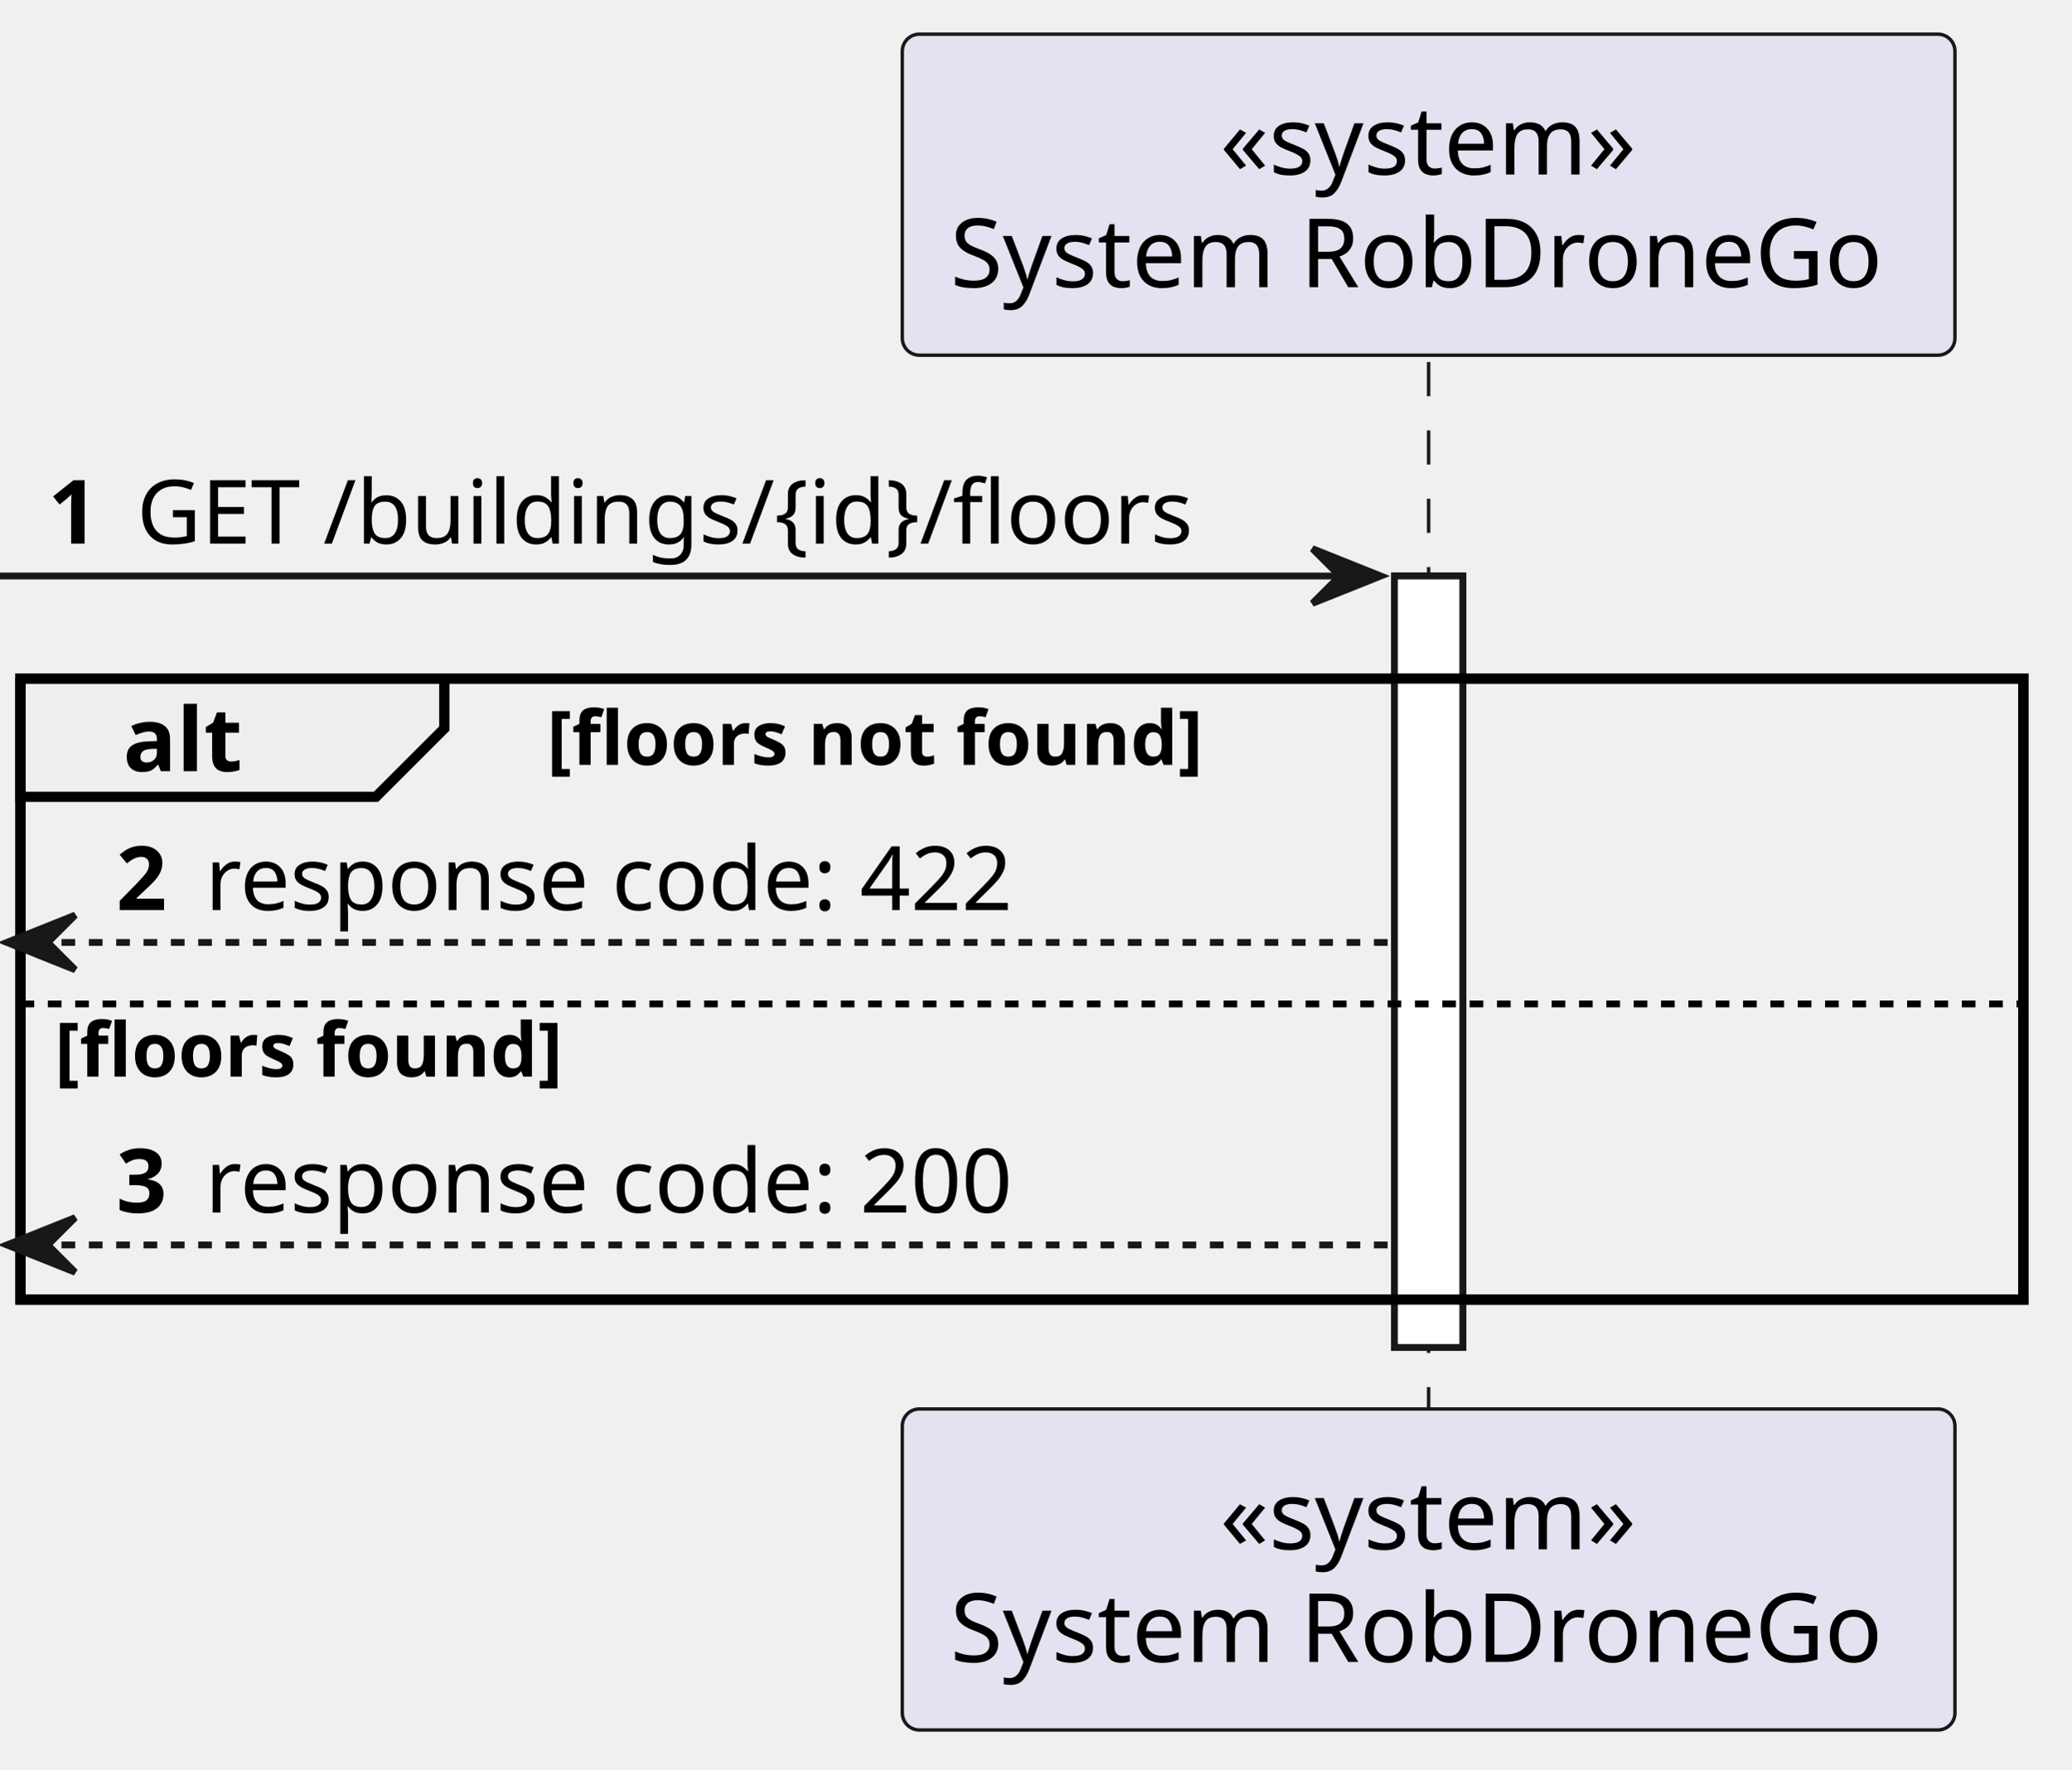
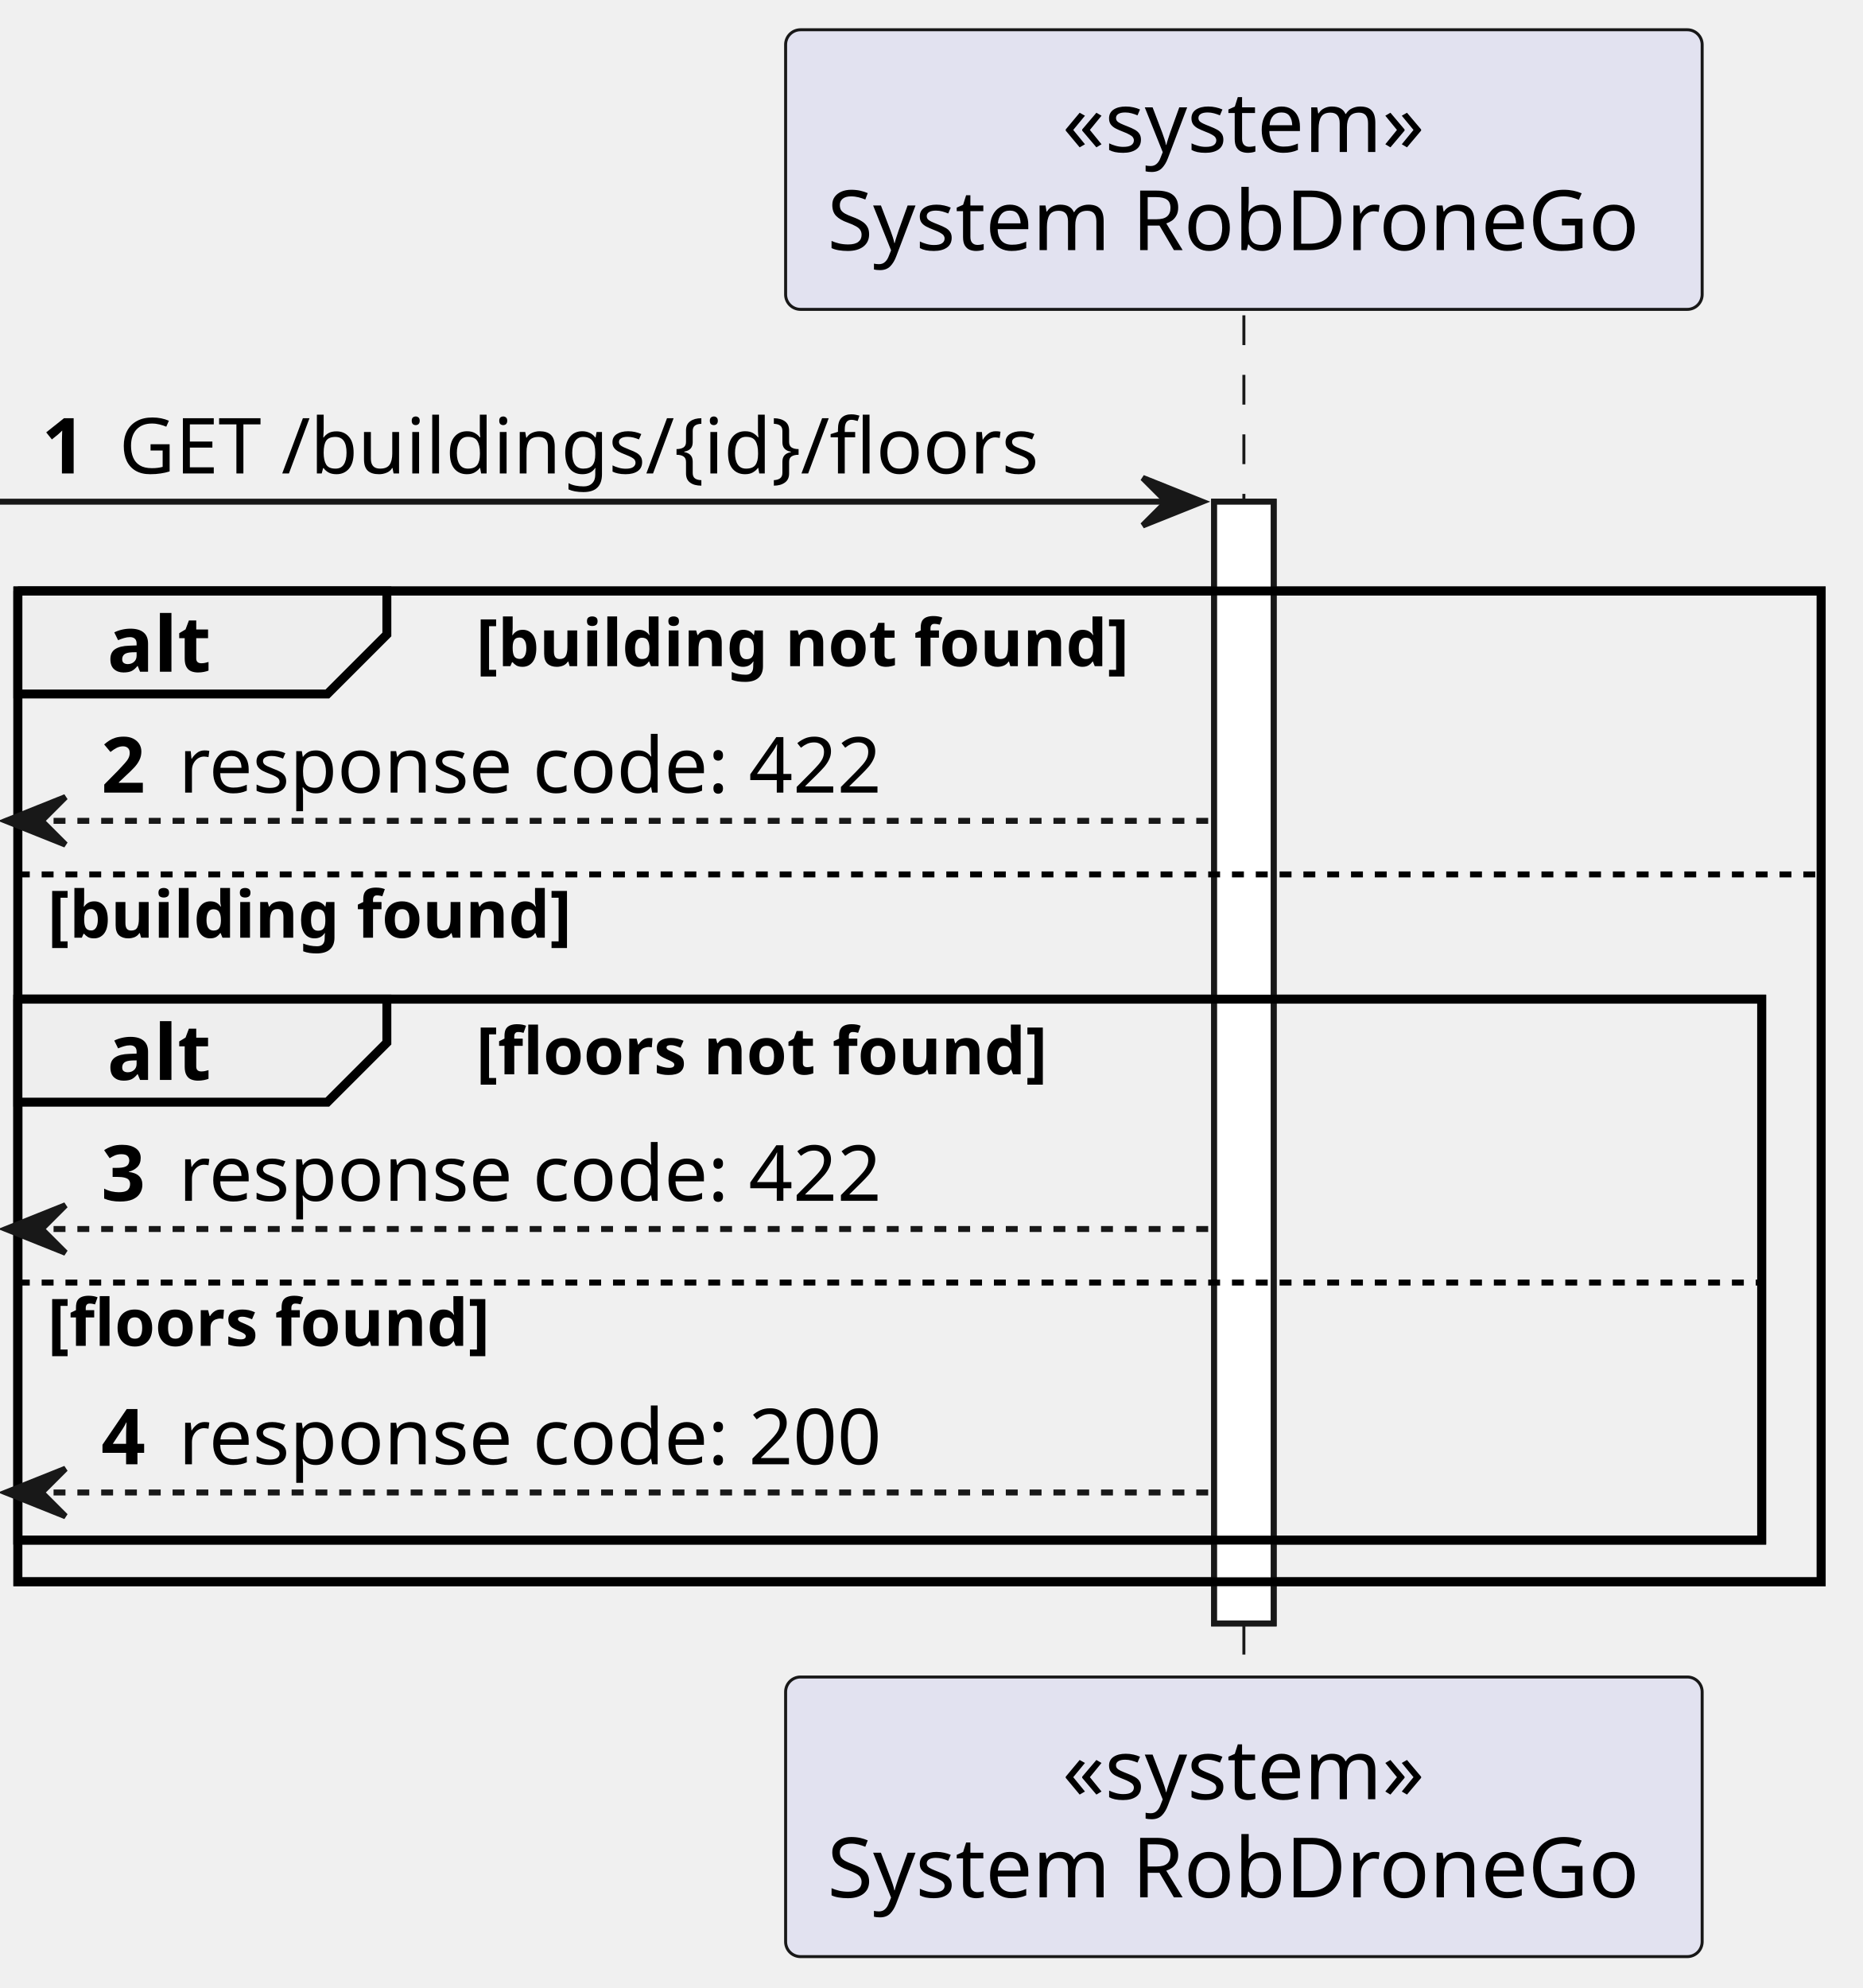
- <svg xmlns="http://www.w3.org/2000/svg" contentStyleType="text/css" height="259px" preserveAspectRatio="none" style="width:303px;height:259px;background:#FFFFFF;" version="1.1" viewBox="0 0 303 259" width="303px" zoomAndPan="magnify">
+ <svg xmlns="http://www.w3.org/2000/svg" contentStyleType="text/css" height="334px" preserveAspectRatio="none" style="width:313px;height:334px;background:#FFFFFF;" version="1.1" viewBox="0 0 313 334" width="313px" zoomAndPan="magnify">
  <defs />
  <g>
-     <rect fill="#FFFFFF" height="112.887" style="stroke:#181818;stroke-width:1.0;" width="10" x="204" y="84.287" />
-     <rect fill="none" height="90.887" style="stroke:#000000;stroke-width:1.5;" width="293" x="3" y="99.287" />
-     <line style="stroke:#181818;stroke-width:0.5;stroke-dasharray:5.0,5.0;" x1="209" x2="209" y1="52.977" y2="207.174" />
+     <rect fill="#FFFFFF" height="188.463" style="stroke:#181818;stroke-width:1.0;" width="10" x="204" y="84.287" />
+     <rect fill="none" height="166.463" style="stroke:#000000;stroke-width:1.5;" width="303" x="3" y="99.287" />
+     <rect fill="none" height="90.887" style="stroke:#000000;stroke-width:1.5;" width="293" x="3" y="167.863" />
+     <line style="stroke:#181818;stroke-width:0.5;stroke-dasharray:5.0,5.0;" x1="209" x2="209" y1="52.977" y2="282.75" />
    <rect fill="#E2E2F0" height="46.977" rx="2.5" ry="2.5" style="stroke:#181818;stroke-width:0.5;" width="154" x="132" y="5" />
    <text fill="#000000" font-family="sans-serif" font-size="14" lengthAdjust="spacing" textLength="61" x="178.5" y="25.535">«system»</text>
    <text fill="#000000" font-family="sans-serif" font-size="14" lengthAdjust="spacing" textLength="140" x="139" y="42.023">System RobDroneGo</text>
-     <rect fill="#E2E2F0" height="46.977" rx="2.5" ry="2.5" style="stroke:#181818;stroke-width:0.5;" width="154" x="132" y="206.174" />
-     <text fill="#000000" font-family="sans-serif" font-size="14" lengthAdjust="spacing" textLength="61" x="178.5" y="226.709">«system»</text>
-     <text fill="#000000" font-family="sans-serif" font-size="14" lengthAdjust="spacing" textLength="140" x="139" y="243.197">System RobDroneGo</text>
-     <rect fill="#FFFFFF" height="112.887" style="stroke:#181818;stroke-width:1.0;" width="10" x="204" y="84.287" />
+     <rect fill="#E2E2F0" height="46.977" rx="2.5" ry="2.5" style="stroke:#181818;stroke-width:0.5;" width="154" x="132" y="281.75" />
+     <text fill="#000000" font-family="sans-serif" font-size="14" lengthAdjust="spacing" textLength="61" x="178.5" y="302.285">«system»</text>
+     <text fill="#000000" font-family="sans-serif" font-size="14" lengthAdjust="spacing" textLength="140" x="139" y="318.773">System RobDroneGo</text>
+     <rect fill="#FFFFFF" height="188.463" style="stroke:#181818;stroke-width:1.0;" width="10" x="204" y="84.287" />
    <polygon fill="#181818" points="192,80.287,202,84.287,192,88.287,196,84.287" style="stroke:#181818;stroke-width:1.0;" />
    <line style="stroke:#181818;stroke-width:1.0;" x1="0" x2="198" y1="84.287" y2="84.287" />
    <text fill="#000000" font-family="sans-serif" font-size="13" font-weight="bold" lengthAdjust="spacing" textLength="9" x="7" y="79.545">1</text>
    <text fill="#000000" font-family="sans-serif" font-size="13" lengthAdjust="spacing" textLength="165" x="20" y="79.545">GET /buildings/{id}/floors</text>
    <path d="M3,99.287 L65,99.287 L65,106.598 L55,116.598 L3,116.598 L3,99.287 " fill="#EEEEEE" style="stroke:#000000;stroke-width:1.5;" />
-     <rect fill="none" height="90.887" style="stroke:#000000;stroke-width:1.5;" width="293" x="3" y="99.287" />
+     <rect fill="none" height="166.463" style="stroke:#000000;stroke-width:1.5;" width="303" x="3" y="99.287" />
    <text fill="#000000" font-family="sans-serif" font-size="13" font-weight="bold" lengthAdjust="spacing" textLength="17" x="18" y="112.856">alt</text>
-     <text fill="#000000" font-family="sans-serif" font-size="11" font-weight="bold" lengthAdjust="spacing" textLength="101" x="80" y="111.922">[floors not found]</text>
+     <text fill="#000000" font-family="sans-serif" font-size="11" font-weight="bold" lengthAdjust="spacing" textLength="114" x="80" y="111.922">[building not found]</text>
    <polygon fill="#181818" points="11,133.908,1,137.908,11,141.908,7,137.908" style="stroke:#181818;stroke-width:1.0;" />
    <line style="stroke:#181818;stroke-width:1.0;stroke-dasharray:2.0,2.0;" x1="5" x2="203" y1="137.908" y2="137.908" />
    <text fill="#000000" font-family="sans-serif" font-size="13" font-weight="bold" lengthAdjust="spacing" textLength="9" x="17" y="133.166">2</text>
    <text fill="#000000" font-family="sans-serif" font-size="13" lengthAdjust="spacing" textLength="123" x="30" y="133.166">response code: 422</text>
-     <line style="stroke:#000000;stroke-width:1.0;stroke-dasharray:2.0,2.0;" x1="3" x2="296" y1="146.908" y2="146.908" />
-     <text fill="#000000" font-family="sans-serif" font-size="11" font-weight="bold" lengthAdjust="spacing" textLength="79" x="8" y="157.543">[floors found]</text>
-     <polygon fill="#181818" points="11,178.174,1,182.174,11,186.174,7,182.174" style="stroke:#181818;stroke-width:1.0;" />
-     <line style="stroke:#181818;stroke-width:1.0;stroke-dasharray:2.0,2.0;" x1="5" x2="203" y1="182.174" y2="182.174" />
-     <text fill="#000000" font-family="sans-serif" font-size="13" font-weight="bold" lengthAdjust="spacing" textLength="9" x="17" y="177.432">3</text>
-     <text fill="#000000" font-family="sans-serif" font-size="13" lengthAdjust="spacing" textLength="123" x="30" y="177.432">response code: 200</text>
+     <line style="stroke:#000000;stroke-width:1.0;stroke-dasharray:2.0,2.0;" x1="3" x2="306" y1="146.908" y2="146.908" />
+     <text fill="#000000" font-family="sans-serif" font-size="11" font-weight="bold" lengthAdjust="spacing" textLength="92" x="8" y="157.543">[building found]</text>
+     <path d="M3,167.863 L65,167.863 L65,175.174 L55,185.174 L3,185.174 L3,167.863 " fill="#EEEEEE" style="stroke:#000000;stroke-width:1.5;" />
+     <rect fill="none" height="90.887" style="stroke:#000000;stroke-width:1.5;" width="293" x="3" y="167.863" />
+     <text fill="#000000" font-family="sans-serif" font-size="13" font-weight="bold" lengthAdjust="spacing" textLength="17" x="18" y="181.432">alt</text>
+     <text fill="#000000" font-family="sans-serif" font-size="11" font-weight="bold" lengthAdjust="spacing" textLength="101" x="80" y="180.498">[floors not found]</text>
+     <polygon fill="#181818" points="11,202.484,1,206.484,11,210.484,7,206.484" style="stroke:#181818;stroke-width:1.0;" />
+     <line style="stroke:#181818;stroke-width:1.0;stroke-dasharray:2.0,2.0;" x1="5" x2="203" y1="206.484" y2="206.484" />
+     <text fill="#000000" font-family="sans-serif" font-size="13" font-weight="bold" lengthAdjust="spacing" textLength="9" x="17" y="201.742">3</text>
+     <text fill="#000000" font-family="sans-serif" font-size="13" lengthAdjust="spacing" textLength="123" x="30" y="201.742">response code: 422</text>
+     <line style="stroke:#000000;stroke-width:1.0;stroke-dasharray:2.0,2.0;" x1="3" x2="296" y1="215.484" y2="215.484" />
+     <text fill="#000000" font-family="sans-serif" font-size="11" font-weight="bold" lengthAdjust="spacing" textLength="79" x="8" y="226.119">[floors found]</text>
+     <polygon fill="#181818" points="11,246.75,1,250.75,11,254.75,7,250.75" style="stroke:#181818;stroke-width:1.0;" />
+     <line style="stroke:#181818;stroke-width:1.0;stroke-dasharray:2.0,2.0;" x1="5" x2="203" y1="250.75" y2="250.75" />
+     <text fill="#000000" font-family="sans-serif" font-size="13" font-weight="bold" lengthAdjust="spacing" textLength="9" x="17" y="246.008">4</text>
+     <text fill="#000000" font-family="sans-serif" font-size="13" lengthAdjust="spacing" textLength="123" x="30" y="246.008">response code: 200</text>
  </g>
</svg>
